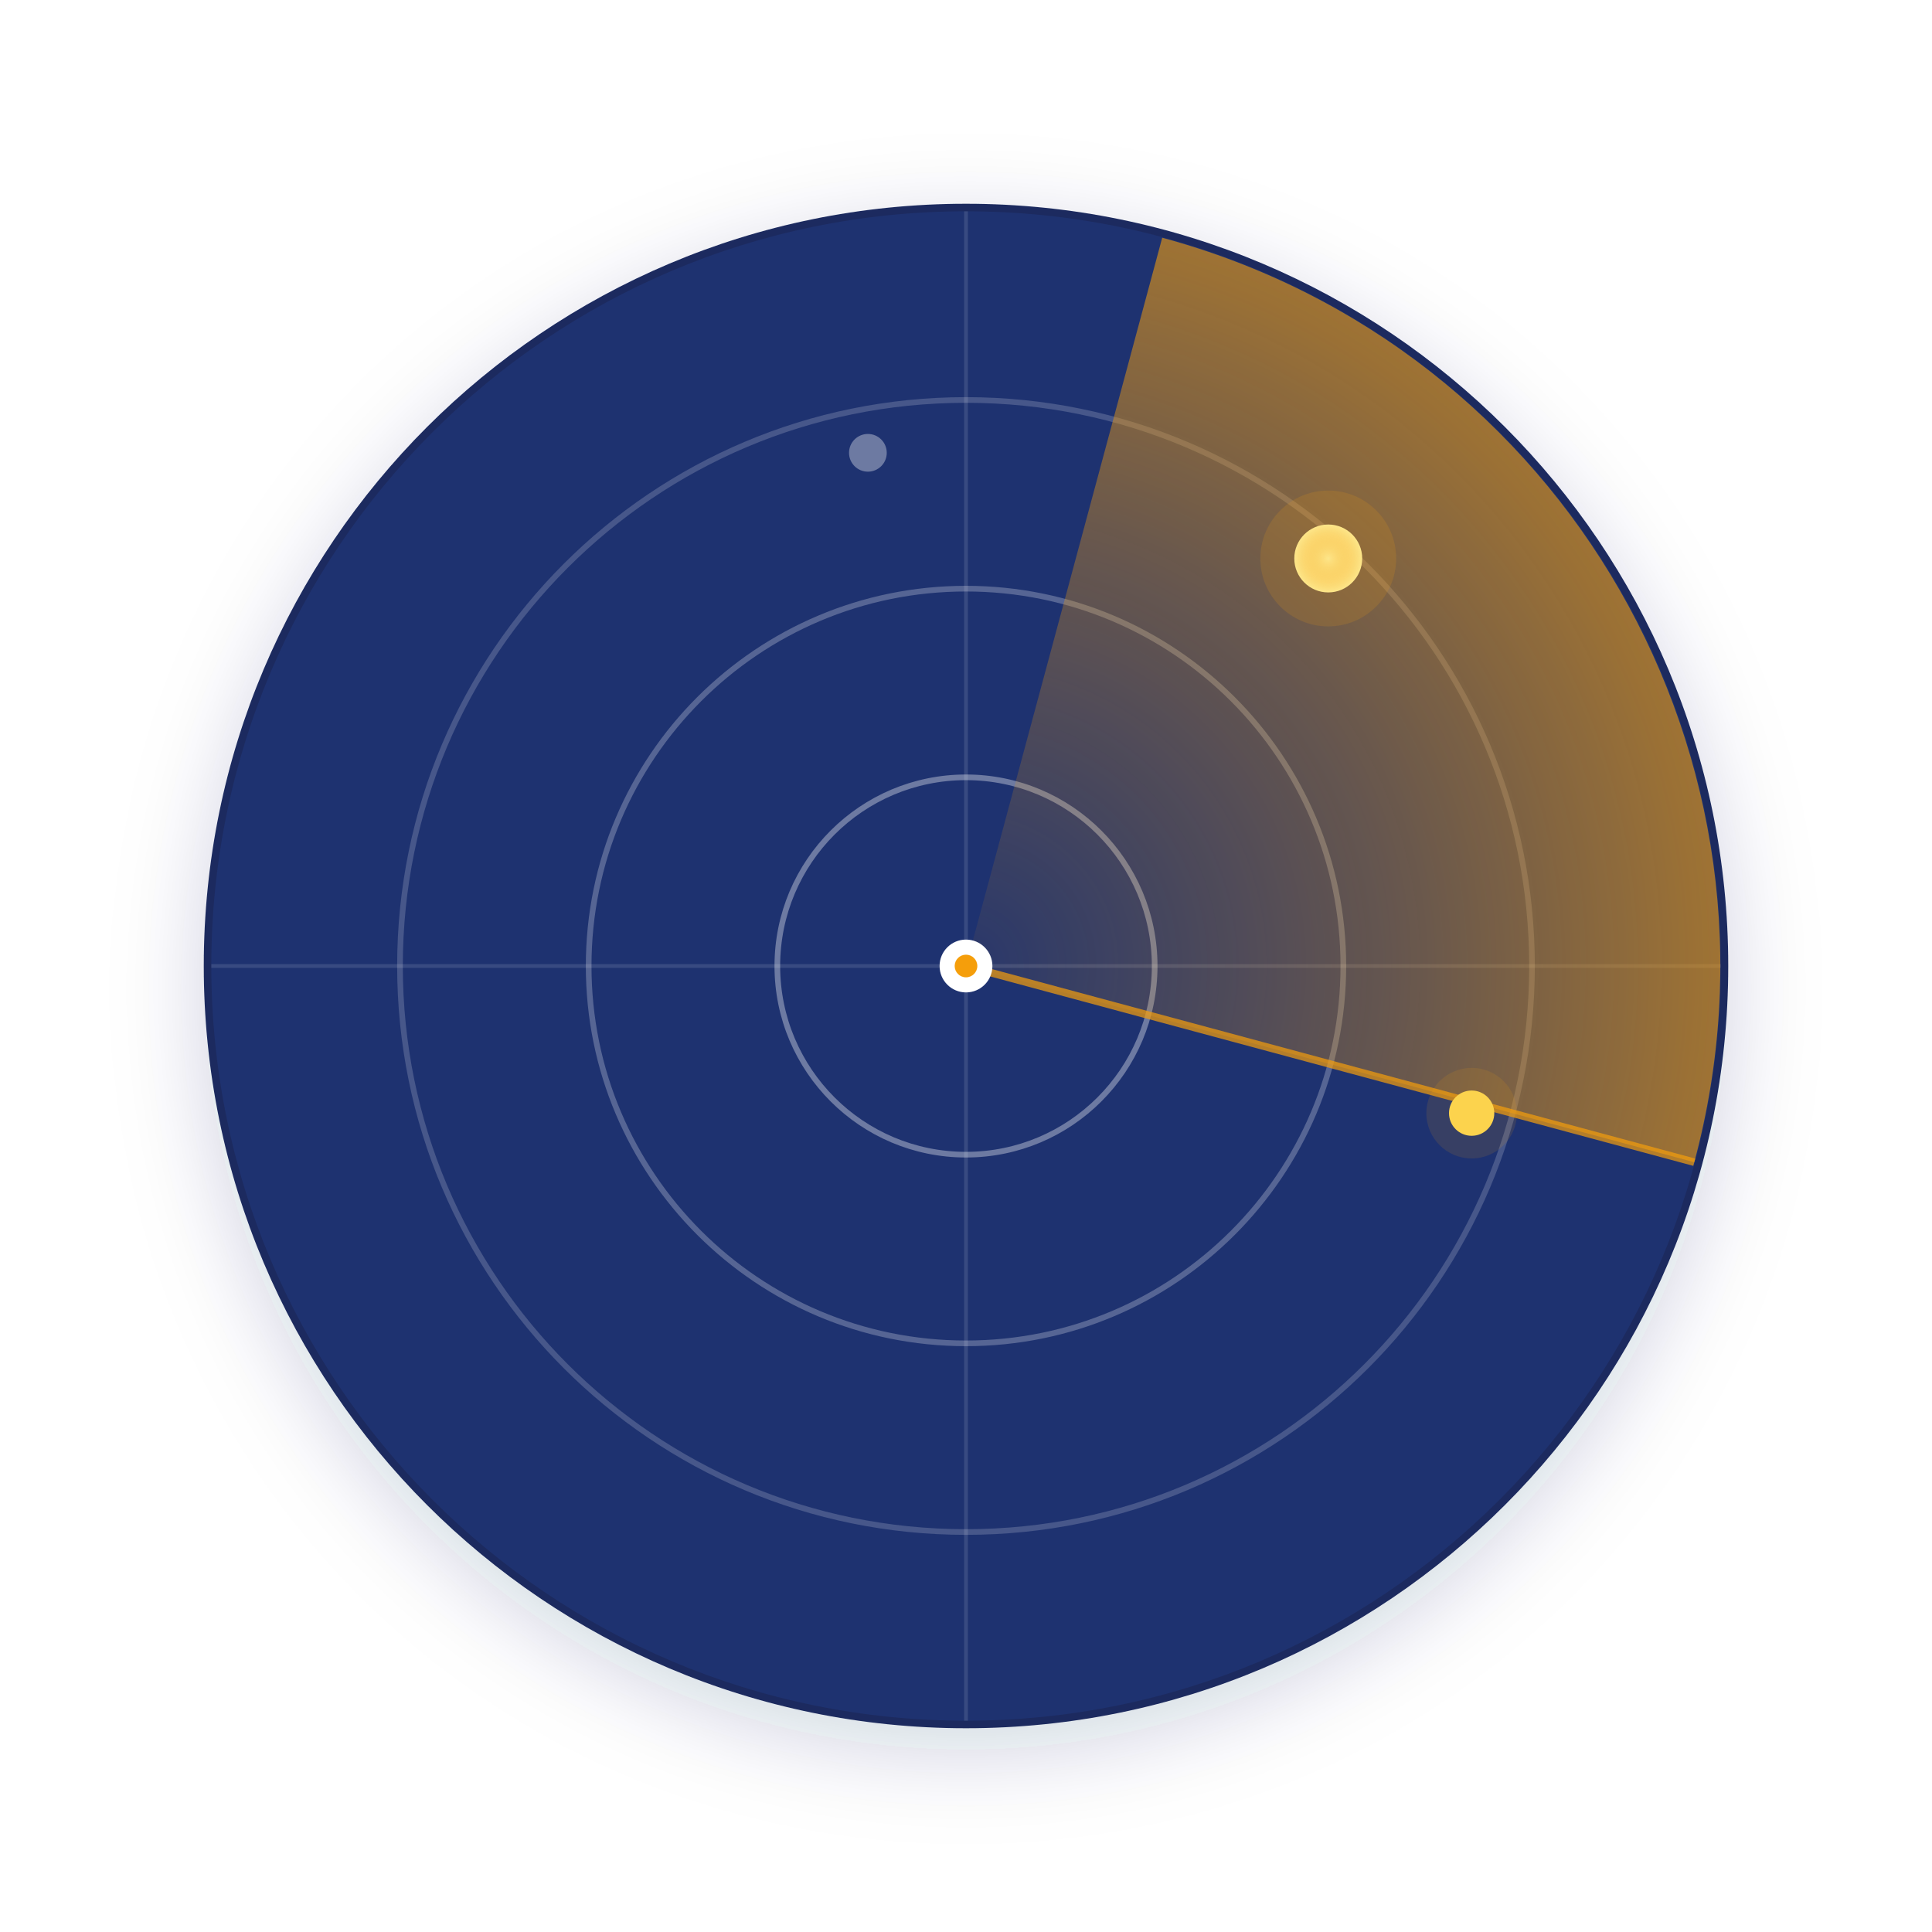
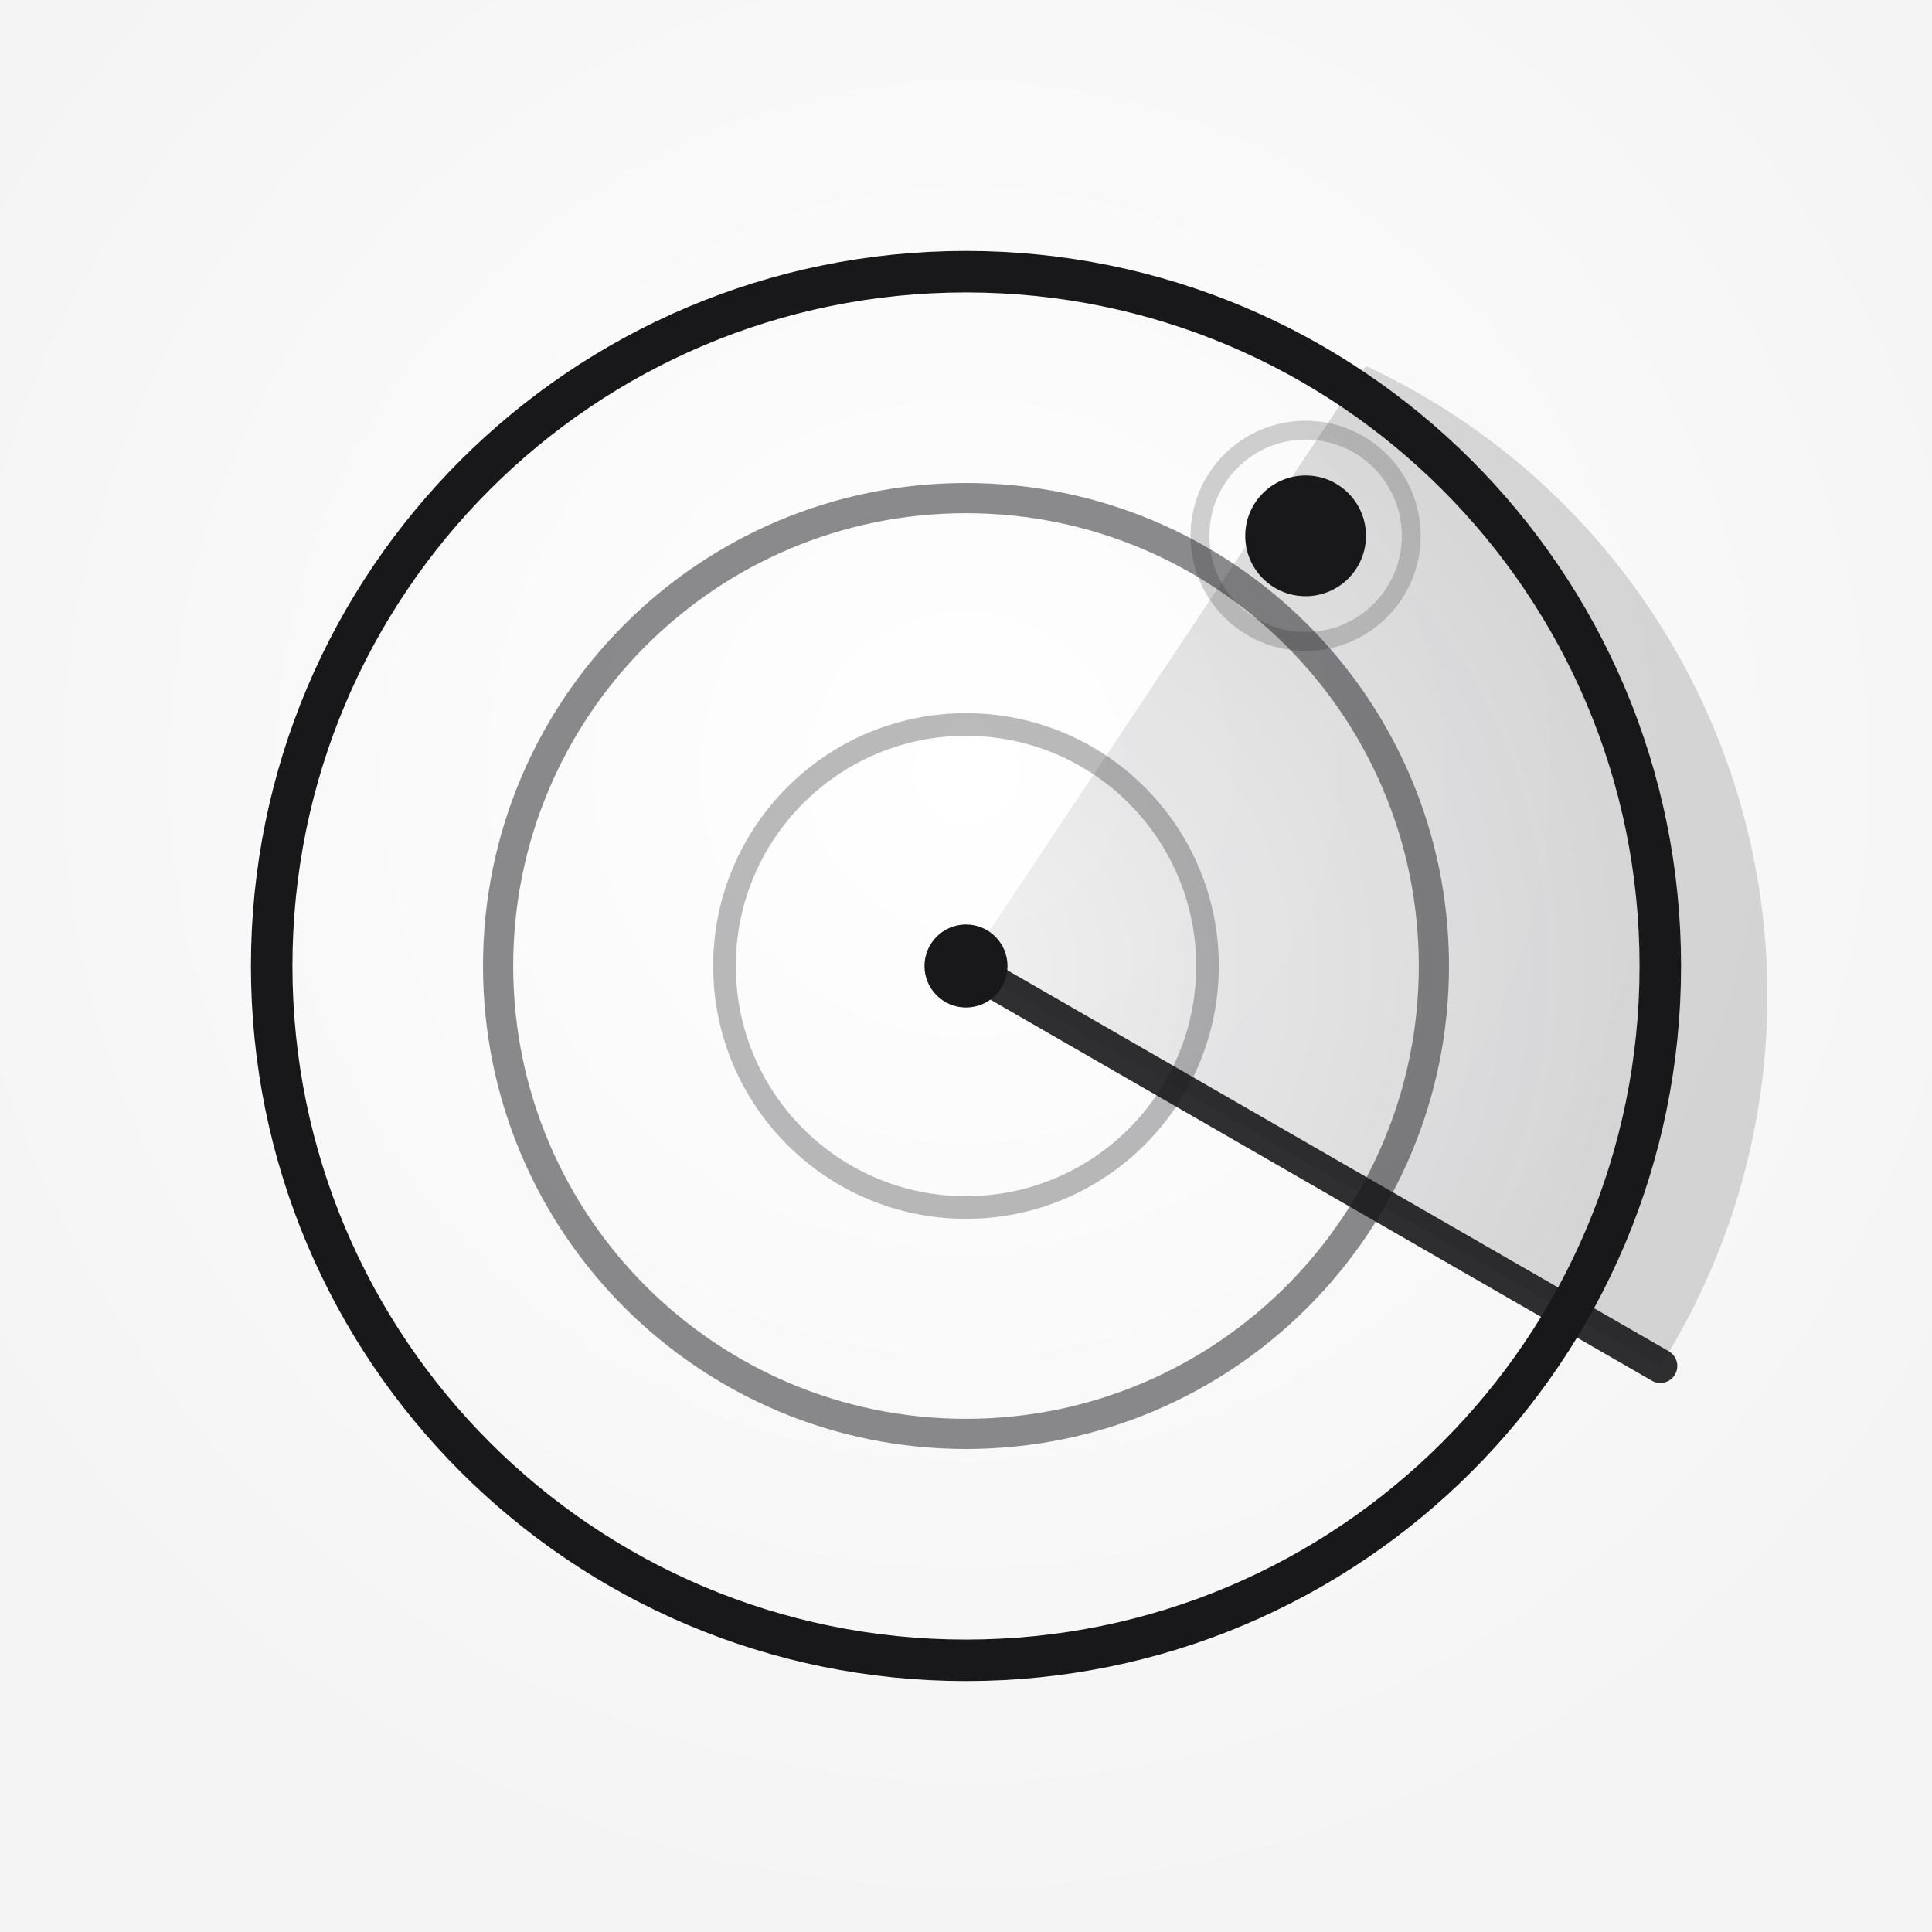
<svg xmlns="http://www.w3.org/2000/svg" viewBox="0 0 512 512" width="512" height="512">
  <defs>
-     <radialGradient id="sweepGrad" cx="256" cy="256" r="200" gradientUnits="userSpaceOnUse">
-       <stop offset="0%" stop-color="#F59E0B" stop-opacity="0.05" />
-       <stop offset="60%" stop-color="#F59E0B" stop-opacity="0.35" />
-       <stop offset="100%" stop-color="#F59E0B" stop-opacity="0.6" />
+     <radialGradient id="bgGrad" cx="50%" cy="40%" r="60%">
+       <stop offset="0%" stop-color="#ffffff" />
+       <stop offset="100%" stop-color="#f4f4f5" />
    </radialGradient>
-     <radialGradient id="blipGlow" cx="50%" cy="50%" r="50%">
-       <stop offset="0%" stop-color="#FDE68A" stop-opacity="1" />
-       <stop offset="100%" stop-color="#F59E0B" stop-opacity="0" />
+     <radialGradient id="sweepFill" cx="256" cy="256" r="180" gradientUnits="userSpaceOnUse">
+       <stop offset="0%" stop-color="#18181b" stop-opacity="0.06" />
+       <stop offset="100%" stop-color="#18181b" stop-opacity="0.16" />
    </radialGradient>
-     <filter id="diskShadow" x="-10%" y="-10%" width="120%" height="120%">
-       <feDropShadow dx="0" dy="6" stdDeviation="12" flood-color="#1B2B5E" flood-opacity="0.18" />
-     </filter>
  </defs>
-   <rect width="512" height="512" fill="#FFFFFF" />
-   <circle cx="256" cy="256" r="202" fill="#1B2B5E" filter="url(#diskShadow)" />
-   <circle cx="256" cy="256" r="200" fill="#1E3270" />
-   <circle cx="256" cy="256" r="150" fill="none" stroke="white" stroke-width="1.5" opacity="0.18" />
-   <circle cx="256" cy="256" r="100" fill="none" stroke="white" stroke-width="1.5" opacity="0.25" />
-   <circle cx="256" cy="256" r="50" fill="none" stroke="white" stroke-width="1.5" opacity="0.35" />
-   <line x1="256" y1="56" x2="256" y2="456" stroke="white" stroke-width="1" opacity="0.12" />
-   <line x1="56" y1="256" x2="456" y2="256" stroke="white" stroke-width="1" opacity="0.12" />
-   <path d="M256,256 L308,63 A200,200 0 0,1 449,308 Z" fill="url(#sweepGrad)" />
-   <line x1="256" y1="256" x2="449" y2="308" stroke="#F59E0B" stroke-width="2" opacity="0.7" />
-   <circle cx="352" cy="148" r="18" fill="#F59E0B" opacity="0.15" />
-   <circle cx="352" cy="148" r="9" fill="#FDE68A" />
-   <circle cx="352" cy="148" r="9" fill="url(#blipGlow)" />
-   <circle cx="390" cy="295" r="12" fill="#F59E0B" opacity="0.12" />
-   <circle cx="390" cy="295" r="6" fill="#FCD34D" />
-   <circle cx="230" cy="120" r="5" fill="white" opacity="0.35" />
-   <circle cx="256" cy="256" r="7" fill="white" />
-   <circle cx="256" cy="256" r="3" fill="#F59E0B" />
+   <rect width="512" height="512" fill="url(#bgGrad)" />
+   <circle cx="256" cy="256" r="184" fill="none" stroke="#18181b" stroke-width="11" />
+   <circle cx="256" cy="256" r="124" fill="none" stroke="#18181b" stroke-width="8" opacity="0.5" />
+   <circle cx="256" cy="256" r="64" fill="none" stroke="#18181b" stroke-width="6" opacity="0.3" />
+   <path d="M256,256 L362,97 A184,184 0 0,1 440,362 Z" fill="url(#sweepFill)" />
+   <line x1="256" y1="256" x2="440" y2="362" stroke="#18181b" stroke-width="9" stroke-linecap="round" opacity="0.9" />
+   <circle cx="346" cy="142" r="16" fill="#18181b" />
+   <circle cx="346" cy="142" r="28" fill="none" stroke="#18181b" stroke-width="5" opacity="0.2" />
+   <circle cx="256" cy="256" r="11" fill="#18181b" />
</svg>
